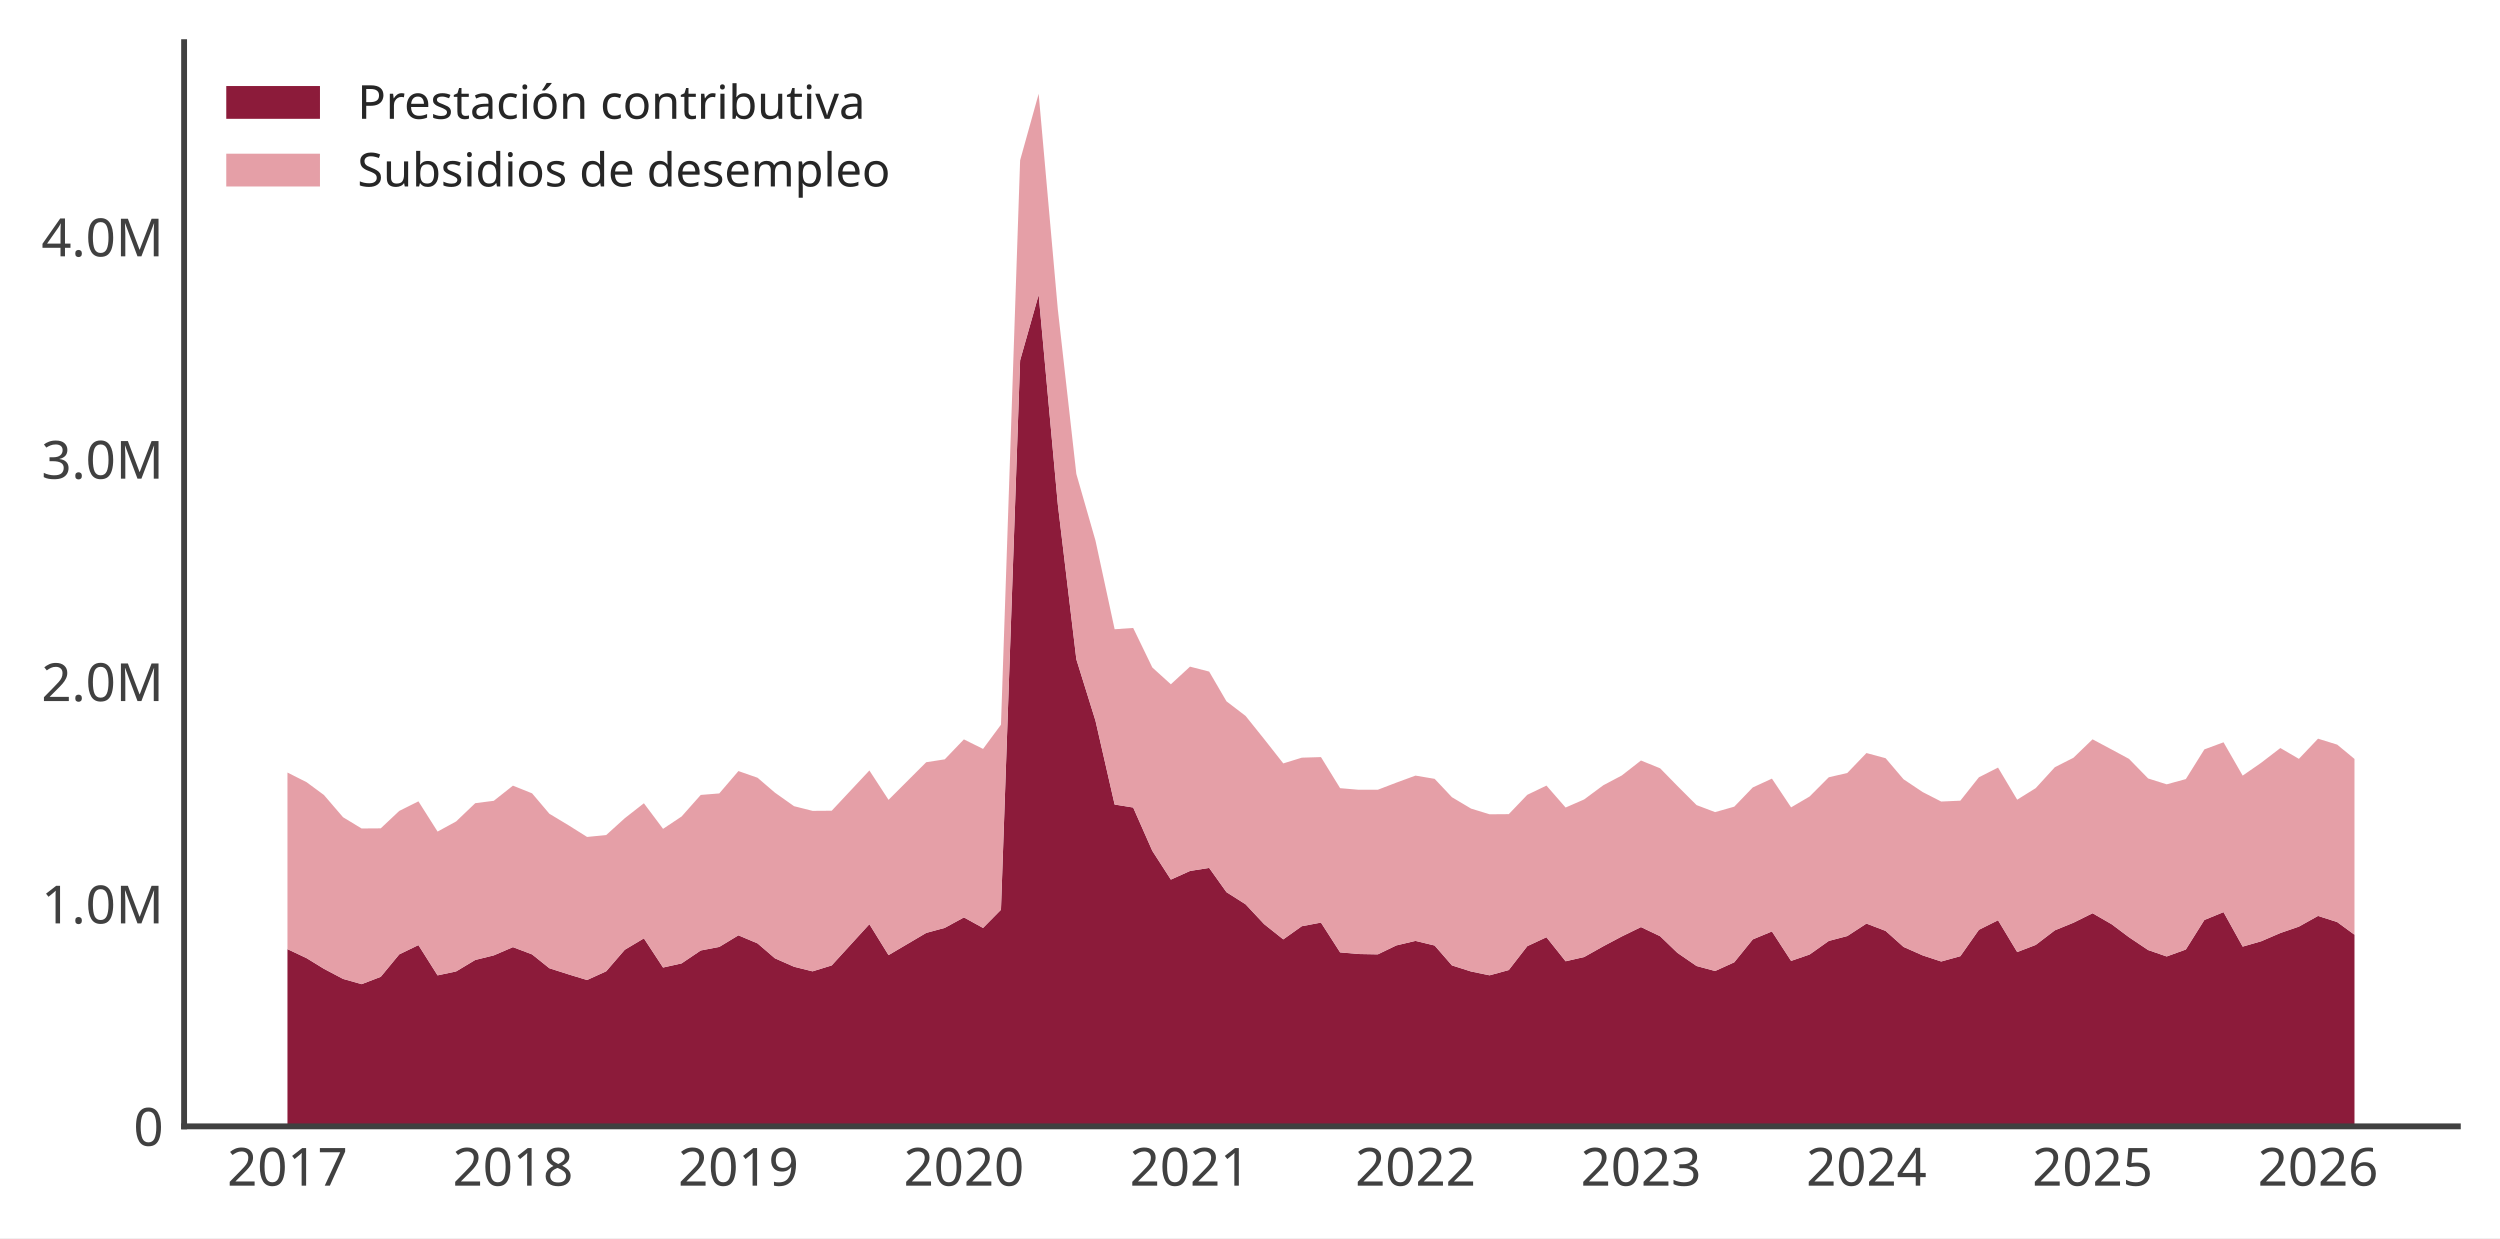
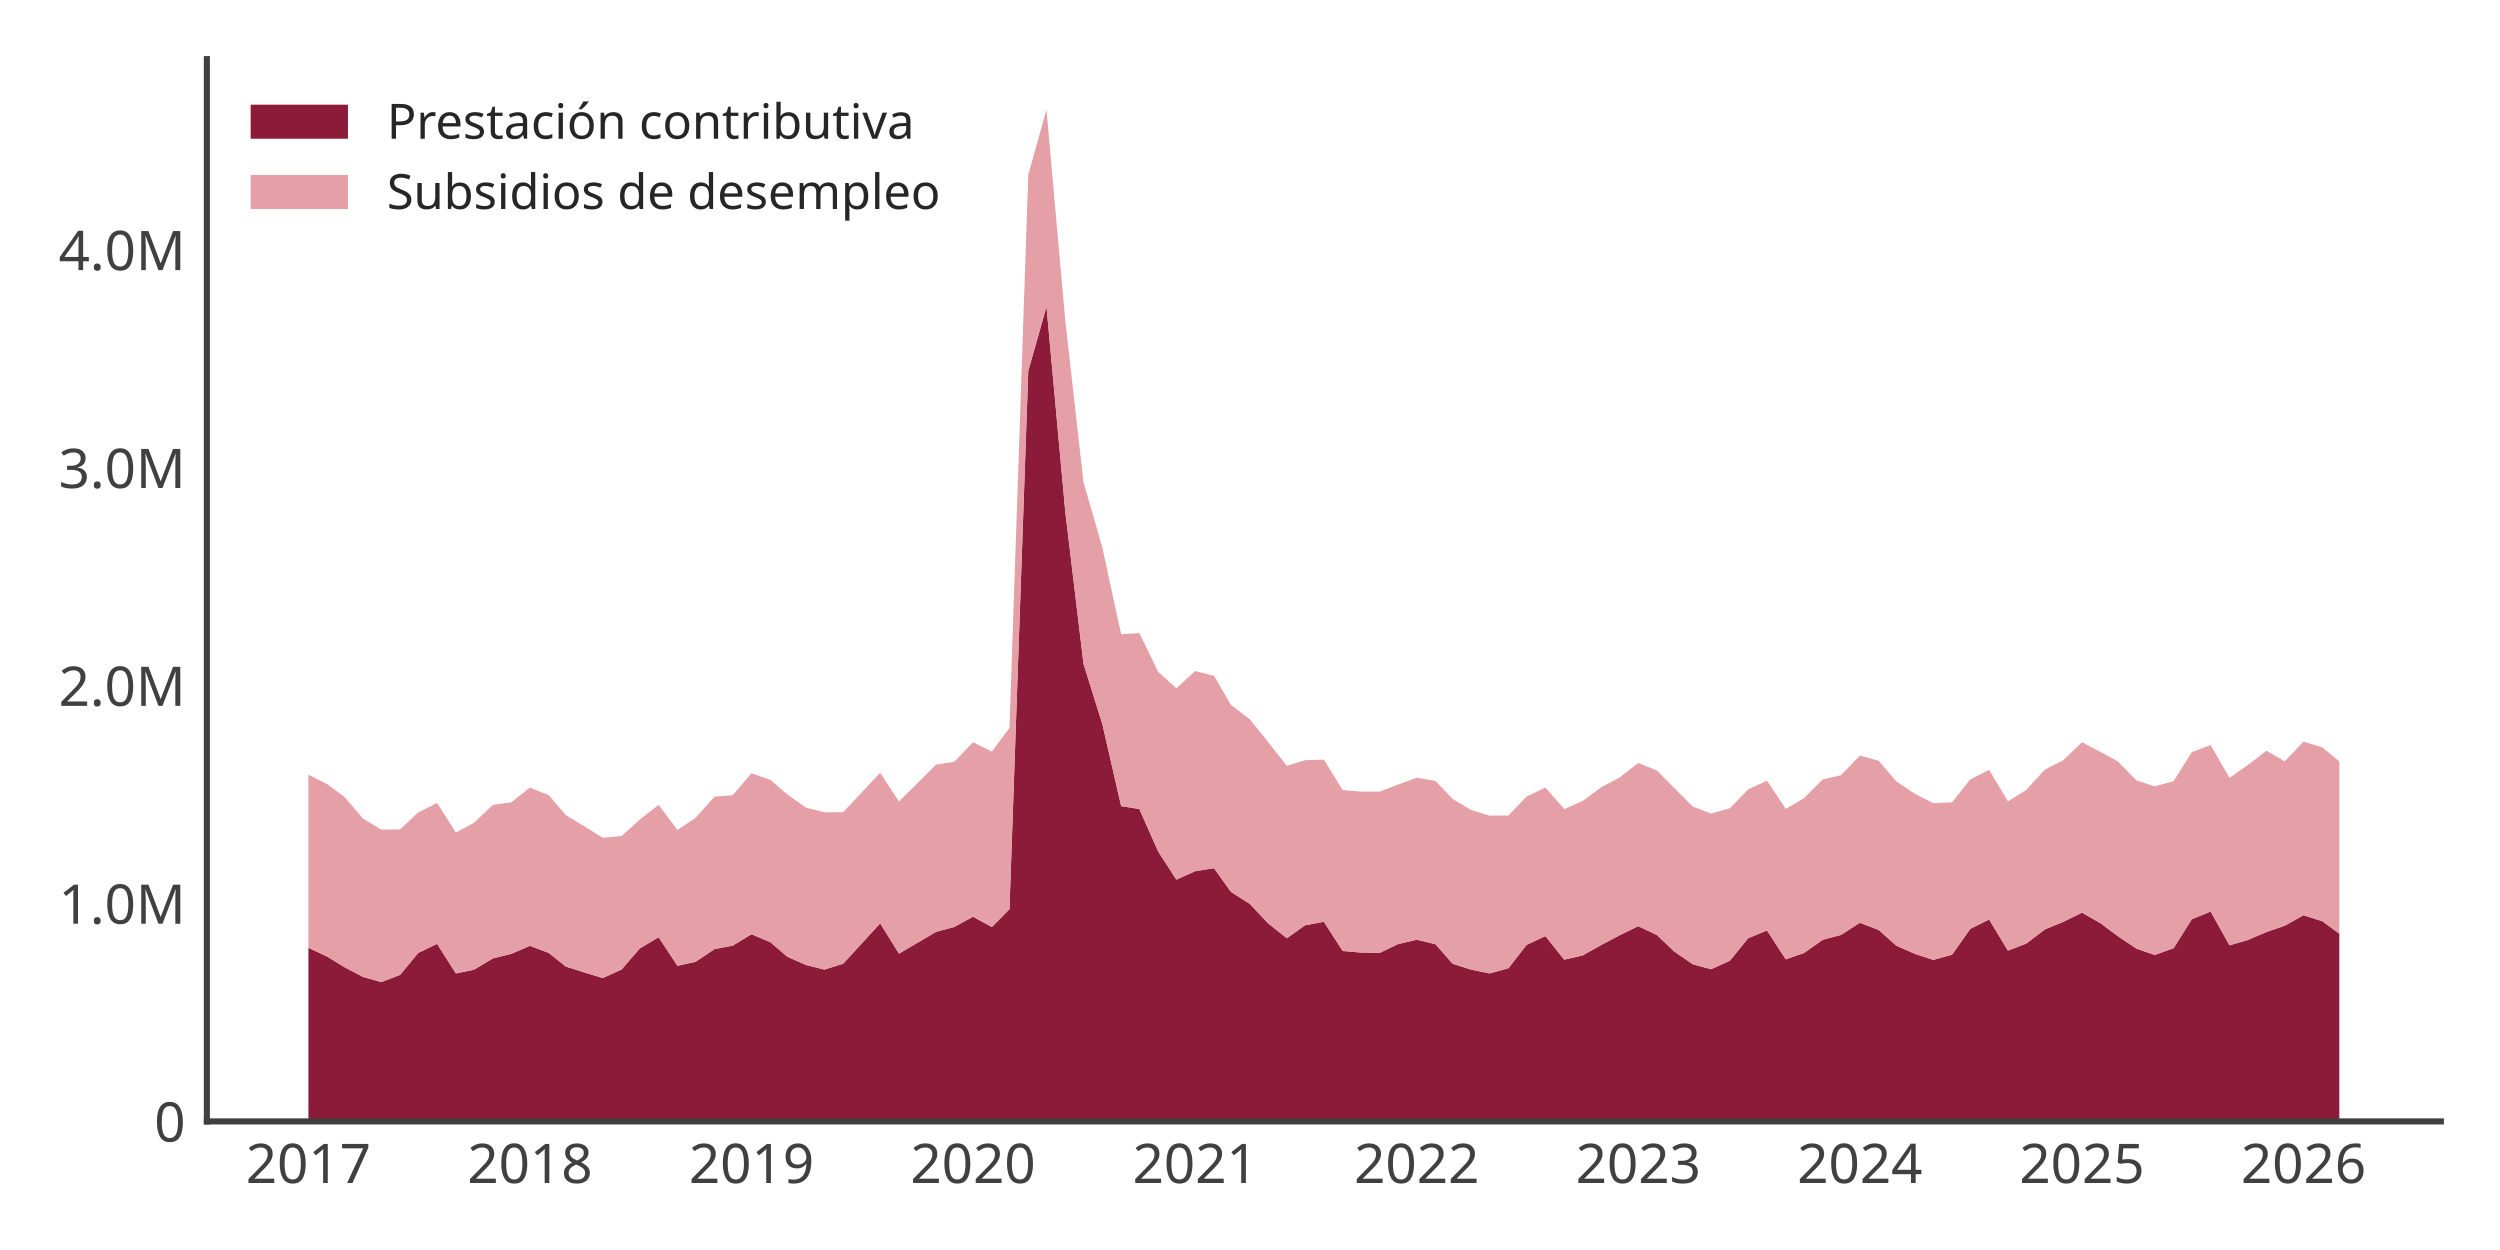
- <svg xmlns="http://www.w3.org/2000/svg" width="426.908pt" height="211.417pt" viewBox="0 0 426.908 211.417" version="1.1">
+ <svg xmlns="http://www.w3.org/2000/svg" width="411.024pt" height="205.512pt" viewBox="0 0 411.024 205.512" version="1.1">
  <defs>
    <style type="text/css">*{stroke-linejoin: round; stroke-linecap: butt}</style>
  </defs>
  <g id="figure_1">
    <g id="patch_1">
-       <path d="M 0 211.417  L 426.908 211.417  L 426.908 0  L 0 0  z " style="fill: #ffffff" />
+       <path d="M 0 205.512  L 411.024 205.512  L 411.024 0  L 0 0  z " style="fill: #ffffff" />
    </g>
    <g id="axes_1">
      <g id="patch_2">
-         <path d="M 31.438 192.34  L 419.708 192.34  L 419.708 7.2  L 31.438 7.2  z " style="fill: #ffffff" />
+         <path d="M 34.01 184.372  L 401.304 184.372  L 401.304 9.72  L 34.01 9.72  z " style="fill: #ffffff" />
      </g>
      <g id="matplotlib.axis_1">
        <g id="xtick_1">
          <g id="line2d_1" />
          <g id="text_1">
-             <text style="font-size: 9px; font-family: 'Century Gothic'; text-anchor: middle; fill: #404040" x="49.087" y="202.468" transform="rotate(-0 49.0866 202.4677)">2017</text>
+             <text style="font-size: 9px; font-family: 'Century Gothic'; text-anchor: middle; fill: #404040" x="50.705" y="194.499" transform="rotate(-0 50.70517 194.4995)">2017</text>
          </g>
        </g>
        <g id="xtick_2">
          <g id="line2d_2" />
          <g id="text_2">
-             <text style="font-size: 9px; font-family: 'Century Gothic'; text-anchor: middle; fill: #404040" x="87.591" y="202.468" transform="rotate(-0 87.5908 202.4677)">2018</text>
+             <text style="font-size: 9px; font-family: 'Century Gothic'; text-anchor: middle; fill: #404040" x="87.129" y="194.499" transform="rotate(-0 87.12916 194.4995)">2018</text>
          </g>
        </g>
        <g id="xtick_3">
          <g id="line2d_3" />
          <g id="text_3">
-             <text style="font-size: 9px; font-family: 'Century Gothic'; text-anchor: middle; fill: #404040" x="126.095" y="202.468" transform="rotate(-0 126.095 202.4677)">2019</text>
+             <text style="font-size: 9px; font-family: 'Century Gothic'; text-anchor: middle; fill: #404040" x="123.553" y="194.499" transform="rotate(-0 123.5532 194.4995)">2019</text>
          </g>
        </g>
        <g id="xtick_4">
          <g id="line2d_4" />
          <g id="text_4">
-             <text style="font-size: 9px; font-family: 'Century Gothic'; text-anchor: middle; fill: #404040" x="164.599" y="202.468" transform="rotate(-0 164.5992 202.4677)">2020</text>
+             <text style="font-size: 9px; font-family: 'Century Gothic'; text-anchor: middle; fill: #404040" x="159.977" y="194.499" transform="rotate(-0 159.9772 194.4995)">2020</text>
          </g>
        </g>
        <g id="xtick_5">
          <g id="line2d_5" />
          <g id="text_5">
-             <text style="font-size: 9px; font-family: 'Century Gothic'; text-anchor: middle; fill: #404040" x="203.209" y="202.468" transform="rotate(-0 203.2089 202.4677)">2021</text>
+             <text style="font-size: 9px; font-family: 'Century Gothic'; text-anchor: middle; fill: #404040" x="196.501" y="194.499" transform="rotate(-0 196.501 194.4995)">2021</text>
          </g>
        </g>
        <g id="xtick_6">
          <g id="line2d_6" />
          <g id="text_6">
-             <text style="font-size: 9px; font-family: 'Century Gothic'; text-anchor: middle; fill: #404040" x="241.713" y="202.468" transform="rotate(-0 241.7131 202.4677)">2022</text>
+             <text style="font-size: 9px; font-family: 'Century Gothic'; text-anchor: middle; fill: #404040" x="232.925" y="194.499" transform="rotate(-0 232.925 194.4995)">2022</text>
          </g>
        </g>
        <g id="xtick_7">
          <g id="line2d_7" />
          <g id="text_7">
-             <text style="font-size: 9px; font-family: 'Century Gothic'; text-anchor: middle; fill: #404040" x="280.217" y="202.468" transform="rotate(-0 280.2173 202.4677)">2023</text>
+             <text style="font-size: 9px; font-family: 'Century Gothic'; text-anchor: middle; fill: #404040" x="269.349" y="194.499" transform="rotate(-0 269.349 194.4995)">2023</text>
          </g>
        </g>
        <g id="xtick_8">
          <g id="line2d_8" />
          <g id="text_8">
-             <text style="font-size: 9px; font-family: 'Century Gothic'; text-anchor: middle; fill: #404040" x="318.721" y="202.468" transform="rotate(-0 318.7215 202.4677)">2024</text>
+             <text style="font-size: 9px; font-family: 'Century Gothic'; text-anchor: middle; fill: #404040" x="305.773" y="194.499" transform="rotate(-0 305.773 194.4995)">2024</text>
          </g>
        </g>
        <g id="xtick_9">
          <g id="line2d_9" />
          <g id="text_9">
-             <text style="font-size: 9px; font-family: 'Century Gothic'; text-anchor: middle; fill: #404040" x="357.331" y="202.468" transform="rotate(-0 357.3312 202.4677)">2025</text>
+             <text style="font-size: 9px; font-family: 'Century Gothic'; text-anchor: middle; fill: #404040" x="342.297" y="194.499" transform="rotate(-0 342.2967 194.4995)">2025</text>
          </g>
        </g>
        <g id="xtick_10">
          <g id="line2d_10" />
          <g id="text_10">
-             <text style="font-size: 9px; font-family: 'Century Gothic'; text-anchor: middle; fill: #404040" x="395.835" y="202.468" transform="rotate(-0 395.8354 202.4677)">2026</text>
+             <text style="font-size: 9px; font-family: 'Century Gothic'; text-anchor: middle; fill: #404040" x="378.721" y="194.499" transform="rotate(-0 378.7207 194.4995)">2026</text>
          </g>
        </g>
      </g>
      <g id="matplotlib.axis_2">
        <g id="ytick_1">
          <g id="line2d_11" />
          <g id="text_11">
-             <text style="font-size: 9px; font-family: 'Century Gothic'; text-anchor: end; fill: #404040" x="27.938" y="195.654" transform="rotate(-0 27.93797 195.6538)">0</text>
+             <text style="font-size: 9px; font-family: 'Century Gothic'; text-anchor: end; fill: #404040" x="30.51" y="187.686" transform="rotate(-0 30.51 187.6856)">0</text>
          </g>
        </g>
        <g id="ytick_2">
          <g id="line2d_12" />
          <g id="text_12">
-             <text style="font-size: 9px; font-family: 'Century Gothic'; text-anchor: end; fill: #404040" x="27.938" y="157.684" transform="rotate(-0 27.93797 157.6838)">1.0M</text>
+             <text style="font-size: 9px; font-family: 'Century Gothic'; text-anchor: end; fill: #404040" x="30.51" y="151.867" transform="rotate(-0 30.51 151.8666)">1.0M</text>
          </g>
        </g>
        <g id="ytick_3">
          <g id="line2d_13" />
          <g id="text_13">
-             <text style="font-size: 9px; font-family: 'Century Gothic'; text-anchor: end; fill: #404040" x="27.938" y="119.714" transform="rotate(-0 27.93797 119.7138)">2.0M</text>
+             <text style="font-size: 9px; font-family: 'Century Gothic'; text-anchor: end; fill: #404040" x="30.51" y="116.048" transform="rotate(-0 30.51 116.0476)">2.0M</text>
          </g>
        </g>
        <g id="ytick_4">
          <g id="line2d_14" />
          <g id="text_14">
-             <text style="font-size: 9px; font-family: 'Century Gothic'; text-anchor: end; fill: #404040" x="27.938" y="81.744" transform="rotate(-0 27.93797 81.74382)">3.0M</text>
+             <text style="font-size: 9px; font-family: 'Century Gothic'; text-anchor: end; fill: #404040" x="30.51" y="80.229" transform="rotate(-0 30.51 80.22864)">3.0M</text>
          </g>
        </g>
        <g id="ytick_5">
          <g id="line2d_15" />
          <g id="text_15">
-             <text style="font-size: 9px; font-family: 'Century Gothic'; text-anchor: end; fill: #404040" x="27.938" y="43.774" transform="rotate(-0 27.93797 43.77382)">4.0M</text>
+             <text style="font-size: 9px; font-family: 'Century Gothic'; text-anchor: end; fill: #404040" x="30.51" y="44.41" transform="rotate(-0 30.51 44.40964)">4.0M</text>
          </g>
        </g>
      </g>
      <g id="FillBetweenPolyCollection_1">
-         <path d="M 49.087 162.076  L 49.087 192.34  L 52.357 192.34  L 55.311 192.34  L 58.581 192.34  L 61.746 192.34  L 65.016 192.34  L 68.18 192.34  L 71.451 192.34  L 74.721 192.34  L 77.886 192.34  L 81.156 192.34  L 84.321 192.34  L 87.591 192.34  L 90.861 192.34  L 93.815 192.34  L 97.085 192.34  L 100.25 192.34  L 103.52 192.34  L 106.685 192.34  L 109.955 192.34  L 113.225 192.34  L 116.39 192.34  L 119.66 192.34  L 122.825 192.34  L 126.095 192.34  L 129.365 192.34  L 132.319 192.34  L 135.589 192.34  L 138.754 192.34  L 142.024 192.34  L 148.459 192.34  L 151.729 192.34  L 158.164 192.34  L 161.329 192.34  L 164.599 192.34  L 167.869 192.34  L 170.929 192.34  L 174.199 192.34  L 177.364 192.34  L 180.634 192.34  L 183.799 192.34  L 187.069 192.34  L 190.339 192.34  L 193.504 192.34  L 196.774 192.34  L 199.939 192.34  L 203.209 192.34  L 206.479 192.34  L 209.433 192.34  L 212.703 192.34  L 215.868 192.34  L 219.138 192.34  L 222.303 192.34  L 225.573 192.34  L 228.843 192.34  L 232.008 192.34  L 235.278 192.34  L 238.443 192.34  L 241.713 192.34  L 244.983 192.34  L 247.937 192.34  L 251.207 192.34  L 254.372 192.34  L 257.642 192.34  L 260.807 192.34  L 264.077 192.34  L 267.347 192.34  L 270.512 192.34  L 273.782 192.34  L 276.947 192.34  L 280.217 192.34  L 283.488 192.34  L 286.441 192.34  L 289.711 192.34  L 292.876 192.34  L 296.146 192.34  L 299.311 192.34  L 302.581 192.34  L 305.852 192.34  L 309.016 192.34  L 312.287 192.34  L 315.451 192.34  L 318.721 192.34  L 321.992 192.34  L 325.051 192.34  L 328.321 192.34  L 331.486 192.34  L 334.756 192.34  L 337.921 192.34  L 341.191 192.34  L 344.461 192.34  L 347.626 192.34  L 350.896 192.34  L 354.061 192.34  L 357.331 192.34  L 360.601 192.34  L 363.555 192.34  L 366.825 192.34  L 369.99 192.34  L 373.26 192.34  L 376.425 192.34  L 379.695 192.34  L 382.965 192.34  L 386.13 192.34  L 389.4 192.34  L 392.565 192.34  L 395.835 192.34  L 399.106 192.34  L 402.059 192.34  L 402.059 159.616  L 402.059 159.616  L 399.106 157.455  L 395.835 156.405  L 392.565 158.235  L 389.4 159.325  L 386.13 160.734  L 382.965 161.648  L 379.695 155.758  L 376.425 157.1  L 373.26 162.142  L 369.99 163.329  L 366.825 162.235  L 363.555 160.046  L 360.601 157.831  L 357.331 155.947  L 354.061 157.571  L 350.896 158.864  L 347.626 161.359  L 344.461 162.575  L 341.191 157.145  L 337.921 158.779  L 334.756 163.282  L 331.486 164.189  L 328.321 163.146  L 325.051 161.698  L 321.992 158.964  L 318.721 157.714  L 315.451 159.843  L 312.287 160.678  L 309.016 162.995  L 305.852 164.089  L 302.581 159.057  L 299.311 160.414  L 296.146 164.325  L 292.876 165.812  L 289.711 164.96  L 286.441 162.713  L 283.488 159.871  L 280.217 158.313  L 276.947 159.909  L 273.782 161.588  L 270.512 163.425  L 267.347 164.151  L 264.077 160.045  L 260.807 161.569  L 257.642 165.649  L 254.372 166.549  L 251.207 165.897  L 247.937 164.854  L 244.983 161.46  L 241.713 160.671  L 238.443 161.443  L 235.278 162.97  L 232.008 162.911  L 228.843 162.635  L 225.573 157.546  L 222.303 158.16  L 219.138 160.41  L 215.868 157.81  L 212.703 154.425  L 209.433 152.348  L 206.479 148.205  L 203.209 148.728  L 199.939 150.203  L 196.774 145.299  L 193.504 137.895  L 190.339 137.388  L 187.069 123.083  L 183.799 112.584  L 180.634 86.127  L 177.364 50.355  L 174.199 61.537  L 170.929 155.355  L 167.869 158.459  L 164.599 156.661  L 161.329 158.447  L 158.164 159.308  L 151.729 163.099  L 148.459 157.816  L 142.024 164.86  L 138.754 165.871  L 135.589 165.084  L 132.319 163.639  L 129.365 161.099  L 126.095 159.718  L 122.825 161.7  L 119.66 162.307  L 116.39 164.513  L 113.225 165.22  L 109.955 160.238  L 106.685 162.188  L 103.52 165.858  L 100.25 167.352  L 97.085 166.388  L 93.815 165.342  L 90.861 162.975  L 87.591 161.737  L 84.321 163.144  L 81.156 163.926  L 77.886 165.884  L 74.721 166.558  L 71.451 161.388  L 68.18 162.971  L 65.016 166.806  L 61.746 168.058  L 58.581 167.161  L 55.311 165.434  L 52.357 163.619  L 49.087 162.076  z " clip-path="url(#p1cfce13295)" style="fill: #83082a; fill-opacity: 0.92" />
+         <path d="M 50.705 155.822  L 50.705 184.372  L 53.799 184.372  L 56.593 184.372  L 59.686 184.372  L 62.68 184.372  L 65.774 184.372  L 68.767 184.372  L 71.861 184.372  L 74.955 184.372  L 77.948 184.372  L 81.042 184.372  L 84.036 184.372  L 87.129 184.372  L 90.223 184.372  L 93.017 184.372  L 96.11 184.372  L 99.104 184.372  L 102.198 184.372  L 105.191 184.372  L 108.285 184.372  L 111.379 184.372  L 114.372 184.372  L 117.466 184.372  L 120.46 184.372  L 123.553 184.372  L 126.647 184.372  L 129.441 184.372  L 132.534 184.372  L 135.528 184.372  L 138.622 184.372  L 144.709 184.372  L 147.803 184.372  L 153.89 184.372  L 156.884 184.372  L 159.977 184.372  L 163.071 184.372  L 165.965 184.372  L 169.058 184.372  L 172.052 184.372  L 175.146 184.372  L 178.139 184.372  L 181.233 184.372  L 184.326 184.372  L 187.32 184.372  L 190.414 184.372  L 193.407 184.372  L 196.501 184.372  L 199.594 184.372  L 202.389 184.372  L 205.482 184.372  L 208.476 184.372  L 211.57 184.372  L 214.563 184.372  L 217.657 184.372  L 220.75 184.372  L 223.744 184.372  L 226.838 184.372  L 229.831 184.372  L 232.925 184.372  L 236.018 184.372  L 238.813 184.372  L 241.906 184.372  L 244.9 184.372  L 247.994 184.372  L 250.987 184.372  L 254.081 184.372  L 257.174 184.372  L 260.168 184.372  L 263.262 184.372  L 266.255 184.372  L 269.349 184.372  L 272.442 184.372  L 275.237 184.372  L 278.33 184.372  L 281.324 184.372  L 284.418 184.372  L 287.411 184.372  L 290.505 184.372  L 293.598 184.372  L 296.592 184.372  L 299.686 184.372  L 302.679 184.372  L 305.773 184.372  L 308.866 184.372  L 311.76 184.372  L 314.854 184.372  L 317.848 184.372  L 320.941 184.372  L 323.935 184.372  L 327.029 184.372  L 330.122 184.372  L 333.116 184.372  L 336.209 184.372  L 339.203 184.372  L 342.297 184.372  L 345.39 184.372  L 348.184 184.372  L 351.278 184.372  L 354.272 184.372  L 357.365 184.372  L 360.359 184.372  L 363.453 184.372  L 366.546 184.372  L 369.54 184.372  L 372.633 184.372  L 375.627 184.372  L 378.721 184.372  L 381.814 184.372  L 384.608 184.372  L 384.608 153.502  L 384.608 153.502  L 381.814 151.463  L 378.721 150.472  L 375.627 152.199  L 372.633 153.227  L 369.54 154.556  L 366.546 155.418  L 363.453 149.862  L 360.359 151.128  L 357.365 155.885  L 354.272 157.004  L 351.278 155.972  L 348.184 153.907  L 345.39 151.817  L 342.297 150.041  L 339.203 151.572  L 336.209 152.792  L 333.116 155.146  L 330.122 156.293  L 327.029 151.171  L 323.935 152.712  L 320.941 156.96  L 317.848 157.815  L 314.854 156.832  L 311.76 155.466  L 308.866 152.887  L 305.773 151.707  L 302.679 153.716  L 299.686 154.503  L 296.592 156.689  L 293.598 157.722  L 290.505 152.974  L 287.411 154.255  L 284.418 157.944  L 281.324 159.347  L 278.33 158.543  L 275.237 156.423  L 272.442 153.742  L 269.349 152.272  L 266.255 153.778  L 263.262 155.362  L 260.168 157.095  L 257.174 157.78  L 254.081 153.906  L 250.987 155.344  L 247.994 159.193  L 244.9 160.042  L 241.906 159.427  L 238.813 158.443  L 236.018 155.241  L 232.925 154.497  L 229.831 155.225  L 226.838 156.665  L 223.744 156.61  L 220.75 156.349  L 217.657 151.549  L 214.563 152.128  L 211.57 154.251  L 208.476 151.798  L 205.482 148.605  L 202.389 146.645  L 199.594 142.737  L 196.501 143.23  L 193.407 144.621  L 190.414 139.996  L 187.32 133.012  L 184.326 132.533  L 181.233 119.038  L 178.139 109.134  L 175.146 84.175  L 172.052 50.431  L 169.058 60.979  L 165.965 149.482  L 163.071 152.411  L 159.977 150.714  L 156.884 152.399  L 153.89 153.211  L 147.803 156.787  L 144.709 151.804  L 138.622 158.449  L 135.528 159.403  L 132.534 158.66  L 129.441 157.297  L 126.647 154.901  L 123.553 153.598  L 120.46 155.468  L 117.466 156.04  L 114.372 158.121  L 111.379 158.788  L 108.285 154.088  L 105.191 155.928  L 102.198 159.39  L 99.104 160.799  L 96.11 159.89  L 93.017 158.903  L 90.223 156.67  L 87.129 155.503  L 84.036 156.83  L 81.042 157.567  L 77.948 159.415  L 74.955 160.05  L 71.861 155.173  L 68.767 156.666  L 65.774 160.284  L 62.68 161.465  L 59.686 160.62  L 56.593 158.99  L 53.799 157.278  L 50.705 155.822  z " clip-path="url(#p70a6ce564e)" style="fill: #83082a; fill-opacity: 0.92" />
      </g>
      <g id="FillBetweenPolyCollection_2">
-         <path d="M 49.087 131.919  L 49.087 162.076  L 52.357 163.619  L 55.311 165.434  L 58.581 167.161  L 61.746 168.058  L 65.016 166.806  L 68.18 162.971  L 71.451 161.388  L 74.721 166.558  L 77.886 165.884  L 81.156 163.926  L 84.321 163.144  L 87.591 161.737  L 90.861 162.975  L 93.815 165.342  L 97.085 166.388  L 100.25 167.352  L 103.52 165.858  L 106.685 162.188  L 109.955 160.238  L 113.225 165.22  L 116.39 164.513  L 119.66 162.307  L 122.825 161.7  L 126.095 159.718  L 129.365 161.099  L 132.319 163.639  L 135.589 165.084  L 138.754 165.871  L 142.024 164.86  L 148.459 157.816  L 151.729 163.099  L 158.164 159.308  L 161.329 158.447  L 164.599 156.661  L 167.869 158.459  L 170.929 155.355  L 174.199 61.537  L 177.364 50.355  L 180.634 86.127  L 183.799 112.584  L 187.069 123.083  L 190.339 137.388  L 193.504 137.895  L 196.774 145.299  L 199.939 150.203  L 203.209 148.728  L 206.479 148.205  L 209.433 152.348  L 212.703 154.425  L 215.868 157.81  L 219.138 160.41  L 222.303 158.16  L 225.573 157.546  L 228.843 162.635  L 232.008 162.911  L 235.278 162.97  L 238.443 161.443  L 241.713 160.671  L 244.983 161.46  L 247.937 164.854  L 251.207 165.897  L 254.372 166.549  L 257.642 165.649  L 260.807 161.569  L 264.077 160.045  L 267.347 164.151  L 270.512 163.425  L 273.782 161.588  L 276.947 159.909  L 280.217 158.313  L 283.488 159.871  L 286.441 162.713  L 289.711 164.96  L 292.876 165.812  L 296.146 164.325  L 299.311 160.414  L 302.581 159.057  L 305.852 164.089  L 309.016 162.995  L 312.287 160.678  L 315.451 159.843  L 318.721 157.714  L 321.992 158.964  L 325.051 161.698  L 328.321 163.146  L 331.486 164.189  L 334.756 163.282  L 337.921 158.779  L 341.191 157.145  L 344.461 162.575  L 347.626 161.359  L 350.896 158.864  L 354.061 157.571  L 357.331 155.947  L 360.601 157.831  L 363.555 160.046  L 366.825 162.235  L 369.99 163.329  L 373.26 162.142  L 376.425 157.1  L 379.695 155.758  L 382.965 161.648  L 386.13 160.734  L 389.4 159.325  L 392.565 158.235  L 395.835 156.405  L 399.106 157.455  L 402.059 159.616  L 402.059 129.596  L 402.059 129.596  L 399.106 127.154  L 395.835 126.14  L 392.565 129.583  L 389.4 127.736  L 386.13 130.251  L 382.965 132.444  L 379.695 126.756  L 376.425 127.97  L 373.26 133.038  L 369.99 133.933  L 366.825 132.935  L 363.555 129.587  L 360.601 127.994  L 357.331 126.248  L 354.061 129.403  L 350.896 131.008  L 347.626 134.585  L 344.461 136.558  L 341.191 131.075  L 337.921 132.734  L 334.756 136.726  L 331.486 136.874  L 328.321 135.255  L 325.051 133.069  L 321.992 129.474  L 318.721 128.591  L 315.451 131.997  L 312.287 132.729  L 309.016 136.012  L 305.852 137.869  L 302.581 132.96  L 299.311 134.466  L 296.146 137.75  L 292.876 138.679  L 289.711 137.481  L 286.441 134.215  L 283.488 131.196  L 280.217 129.867  L 276.947 132.419  L 273.782 134.096  L 270.512 136.516  L 267.347 137.895  L 264.077 134.15  L 260.807 135.722  L 257.642 139.026  L 254.372 139.05  L 251.207 138.081  L 247.937 136.135  L 244.983 132.997  L 241.713 132.444  L 238.443 133.646  L 235.278 134.859  L 232.008 134.861  L 228.843 134.591  L 225.573 129.283  L 222.303 129.382  L 219.138 130.362  L 215.868 126.205  L 212.703 122.258  L 209.433 119.756  L 206.479 114.682  L 203.209 113.839  L 199.939 116.85  L 196.774 113.983  L 193.504 107.23  L 190.339 107.452  L 187.069 92.319  L 183.799 80.933  L 180.634 52.805  L 177.364 16.016  L 174.199 27.361  L 170.929 123.749  L 167.869 127.887  L 164.599 126.258  L 161.329 129.667  L 158.164 130.159  L 151.729 136.584  L 148.459 131.57  L 142.024 138.442  L 138.754 138.465  L 135.589 137.665  L 132.319 135.348  L 129.365 132.812  L 126.095 131.67  L 122.825 135.488  L 119.66 135.745  L 116.39 139.429  L 113.225 141.536  L 109.955 137.168  L 106.685 139.724  L 103.52 142.591  L 100.25 142.92  L 97.085 140.927  L 93.815 138.958  L 90.861 135.474  L 87.591 134.16  L 84.321 136.747  L 81.156 137.152  L 77.886 140.275  L 74.721 142.001  L 71.451 136.839  L 68.18 138.475  L 65.016 141.451  L 61.746 141.473  L 58.581 139.553  L 55.311 135.751  L 52.357 133.572  L 49.087 131.919  z " clip-path="url(#p1cfce13295)" style="fill: #e397a0; fill-opacity: 0.92" />
+         <path d="M 50.705 127.374  L 50.705 155.822  L 53.799 157.278  L 56.593 158.99  L 59.686 160.62  L 62.68 161.465  L 65.774 160.284  L 68.767 156.666  L 71.861 155.173  L 74.955 160.05  L 77.948 159.415  L 81.042 157.567  L 84.036 156.83  L 87.129 155.503  L 90.223 156.67  L 93.017 158.903  L 96.11 159.89  L 99.104 160.799  L 102.198 159.39  L 105.191 155.928  L 108.285 154.088  L 111.379 158.788  L 114.372 158.121  L 117.466 156.04  L 120.46 155.468  L 123.553 153.598  L 126.647 154.901  L 129.441 157.297  L 132.534 158.66  L 135.528 159.403  L 138.622 158.449  L 144.709 151.804  L 147.803 156.787  L 153.89 153.211  L 156.884 152.399  L 159.977 150.714  L 163.071 152.411  L 165.965 149.482  L 169.058 60.979  L 172.052 50.431  L 175.146 84.175  L 178.139 109.134  L 181.233 119.038  L 184.326 132.533  L 187.32 133.012  L 190.414 139.996  L 193.407 144.621  L 196.501 143.23  L 199.594 142.737  L 202.389 146.645  L 205.482 148.605  L 208.476 151.798  L 211.57 154.251  L 214.563 152.128  L 217.657 151.549  L 220.75 156.349  L 223.744 156.61  L 226.838 156.665  L 229.831 155.225  L 232.925 154.497  L 236.018 155.241  L 238.813 158.443  L 241.906 159.427  L 244.9 160.042  L 247.994 159.193  L 250.987 155.344  L 254.081 153.906  L 257.174 157.78  L 260.168 157.095  L 263.262 155.362  L 266.255 153.778  L 269.349 152.272  L 272.442 153.742  L 275.237 156.423  L 278.33 158.543  L 281.324 159.347  L 284.418 157.944  L 287.411 154.255  L 290.505 152.974  L 293.598 157.722  L 296.592 156.689  L 299.686 154.503  L 302.679 153.716  L 305.773 151.707  L 308.866 152.887  L 311.76 155.466  L 314.854 156.832  L 317.848 157.815  L 320.941 156.96  L 323.935 152.712  L 327.029 151.171  L 330.122 156.293  L 333.116 155.146  L 336.209 152.792  L 339.203 151.572  L 342.297 150.041  L 345.39 151.817  L 348.184 153.907  L 351.278 155.972  L 354.272 157.004  L 357.365 155.885  L 360.359 151.128  L 363.453 149.862  L 366.546 155.418  L 369.54 154.556  L 372.633 153.227  L 375.627 152.199  L 378.721 150.472  L 381.814 151.463  L 384.608 153.502  L 384.608 125.183  L 384.608 125.183  L 381.814 122.879  L 378.721 121.922  L 375.627 125.17  L 372.633 123.427  L 369.54 125.801  L 366.546 127.869  L 363.453 122.503  L 360.359 123.648  L 357.365 128.429  L 354.272 129.274  L 351.278 128.332  L 348.184 125.174  L 345.39 123.671  L 342.297 122.024  L 339.203 125  L 336.209 126.515  L 333.116 129.888  L 330.122 131.75  L 327.029 126.577  L 323.935 128.142  L 320.941 131.908  L 317.848 132.048  L 314.854 130.521  L 311.76 128.458  L 308.866 125.067  L 305.773 124.234  L 302.679 127.448  L 299.686 128.138  L 296.592 131.235  L 293.598 132.986  L 290.505 128.355  L 287.411 129.776  L 284.418 132.875  L 281.324 133.751  L 278.33 132.62  L 275.237 129.539  L 272.442 126.692  L 269.349 125.438  L 266.255 127.845  L 263.262 129.427  L 260.168 131.711  L 257.174 133.011  L 254.081 129.479  L 250.987 130.961  L 247.994 134.078  L 244.9 134.101  L 241.906 133.187  L 238.813 131.351  L 236.018 128.39  L 232.925 127.868  L 229.831 129.003  L 226.838 130.147  L 223.744 130.149  L 220.75 129.894  L 217.657 124.887  L 214.563 124.981  L 211.57 125.905  L 208.476 121.983  L 205.482 118.26  L 202.389 115.9  L 199.594 111.113  L 196.501 110.318  L 193.407 113.158  L 190.414 110.453  L 187.32 104.083  L 184.326 104.293  L 181.233 90.017  L 178.139 79.276  L 175.146 52.742  L 172.052 18.037  L 169.058 28.739  L 165.965 119.666  L 163.071 123.57  L 159.977 122.033  L 156.884 125.25  L 153.89 125.714  L 147.803 131.774  L 144.709 127.044  L 138.622 133.527  L 135.528 133.549  L 132.534 132.794  L 129.441 130.608  L 126.647 128.216  L 123.553 127.139  L 120.46 130.741  L 117.466 130.983  L 114.372 134.458  L 111.379 136.446  L 108.285 132.325  L 105.191 134.736  L 102.198 137.441  L 99.104 137.751  L 96.11 135.872  L 93.017 134.013  L 90.223 130.727  L 87.129 129.487  L 84.036 131.928  L 81.042 132.31  L 77.948 135.256  L 74.955 136.884  L 71.861 132.015  L 68.767 133.558  L 65.774 136.366  L 62.68 136.387  L 59.686 134.576  L 56.593 130.989  L 53.799 128.933  L 50.705 127.374  z " clip-path="url(#p70a6ce564e)" style="fill: #e397a0; fill-opacity: 0.92" />
      </g>
      <g id="patch_3">
-         <path d="M 31.438 192.34  L 31.438 7.2  " style="fill: none; stroke: #404040; stroke-linejoin: miter; stroke-linecap: square" />
+         <path d="M 34.01 184.372  L 34.01 9.72  " style="fill: none; stroke: #404040; stroke-linejoin: miter; stroke-linecap: square" />
      </g>
      <g id="patch_4">
-         <path d="M 31.438 192.34  L 419.708 192.34  " style="fill: none; stroke: #404040; stroke-linejoin: miter; stroke-linecap: square" />
+         <path d="M 34.01 184.372  L 401.304 184.372  " style="fill: none; stroke: #404040; stroke-linejoin: miter; stroke-linecap: square" />
      </g>
      <g id="legend_1">
        <g id="patch_5">
-           <path d="M 38.638 20.291  L 54.638 20.291  L 54.638 14.691  L 38.638 14.691  z " style="fill: #83082a; fill-opacity: 0.92" />
+           <path d="M 41.21 22.811  L 57.21 22.811  L 57.21 17.211  L 41.21 17.211  z " style="fill: #83082a; fill-opacity: 0.92" />
        </g>
        <g id="text_16">
-           <text style="font-size: 8px; font-family: 'Century Gothic'; text-anchor: start; fill: #262626" x="61.038" y="20.291" transform="rotate(-0 61.03797 20.29125)">Prestación contributiva</text>
+           <text style="font-size: 8px; font-family: 'Century Gothic'; text-anchor: start; fill: #262626" x="63.61" y="22.811" transform="rotate(-0 63.61 22.81125)">Prestación contributiva</text>
        </g>
        <g id="patch_6">
-           <path d="M 38.638 31.846  L 54.638 31.846  L 54.638 26.246  L 38.638 26.246  z " style="fill: #e397a0; fill-opacity: 0.92" />
+           <path d="M 41.21 34.366  L 57.21 34.366  L 57.21 28.766  L 41.21 28.766  z " style="fill: #e397a0; fill-opacity: 0.92" />
        </g>
        <g id="text_17">
-           <text style="font-size: 8px; font-family: 'Century Gothic'; text-anchor: start; fill: #262626" x="61.038" y="31.846" transform="rotate(-0 61.03797 31.84625)">Subsidios de desempleo</text>
+           <text style="font-size: 8px; font-family: 'Century Gothic'; text-anchor: start; fill: #262626" x="63.61" y="34.366" transform="rotate(-0 63.61 34.36625)">Subsidios de desempleo</text>
        </g>
      </g>
    </g>
  </g>
  <defs>
-     <clipPath id="p1cfce13295">
-       <rect x="31.438" y="7.2" width="388.27" height="185.14" />
+     <clipPath id="p70a6ce564e">
+       <rect x="34.01" y="9.72" width="367.294" height="174.652" />
    </clipPath>
  </defs>
</svg>
